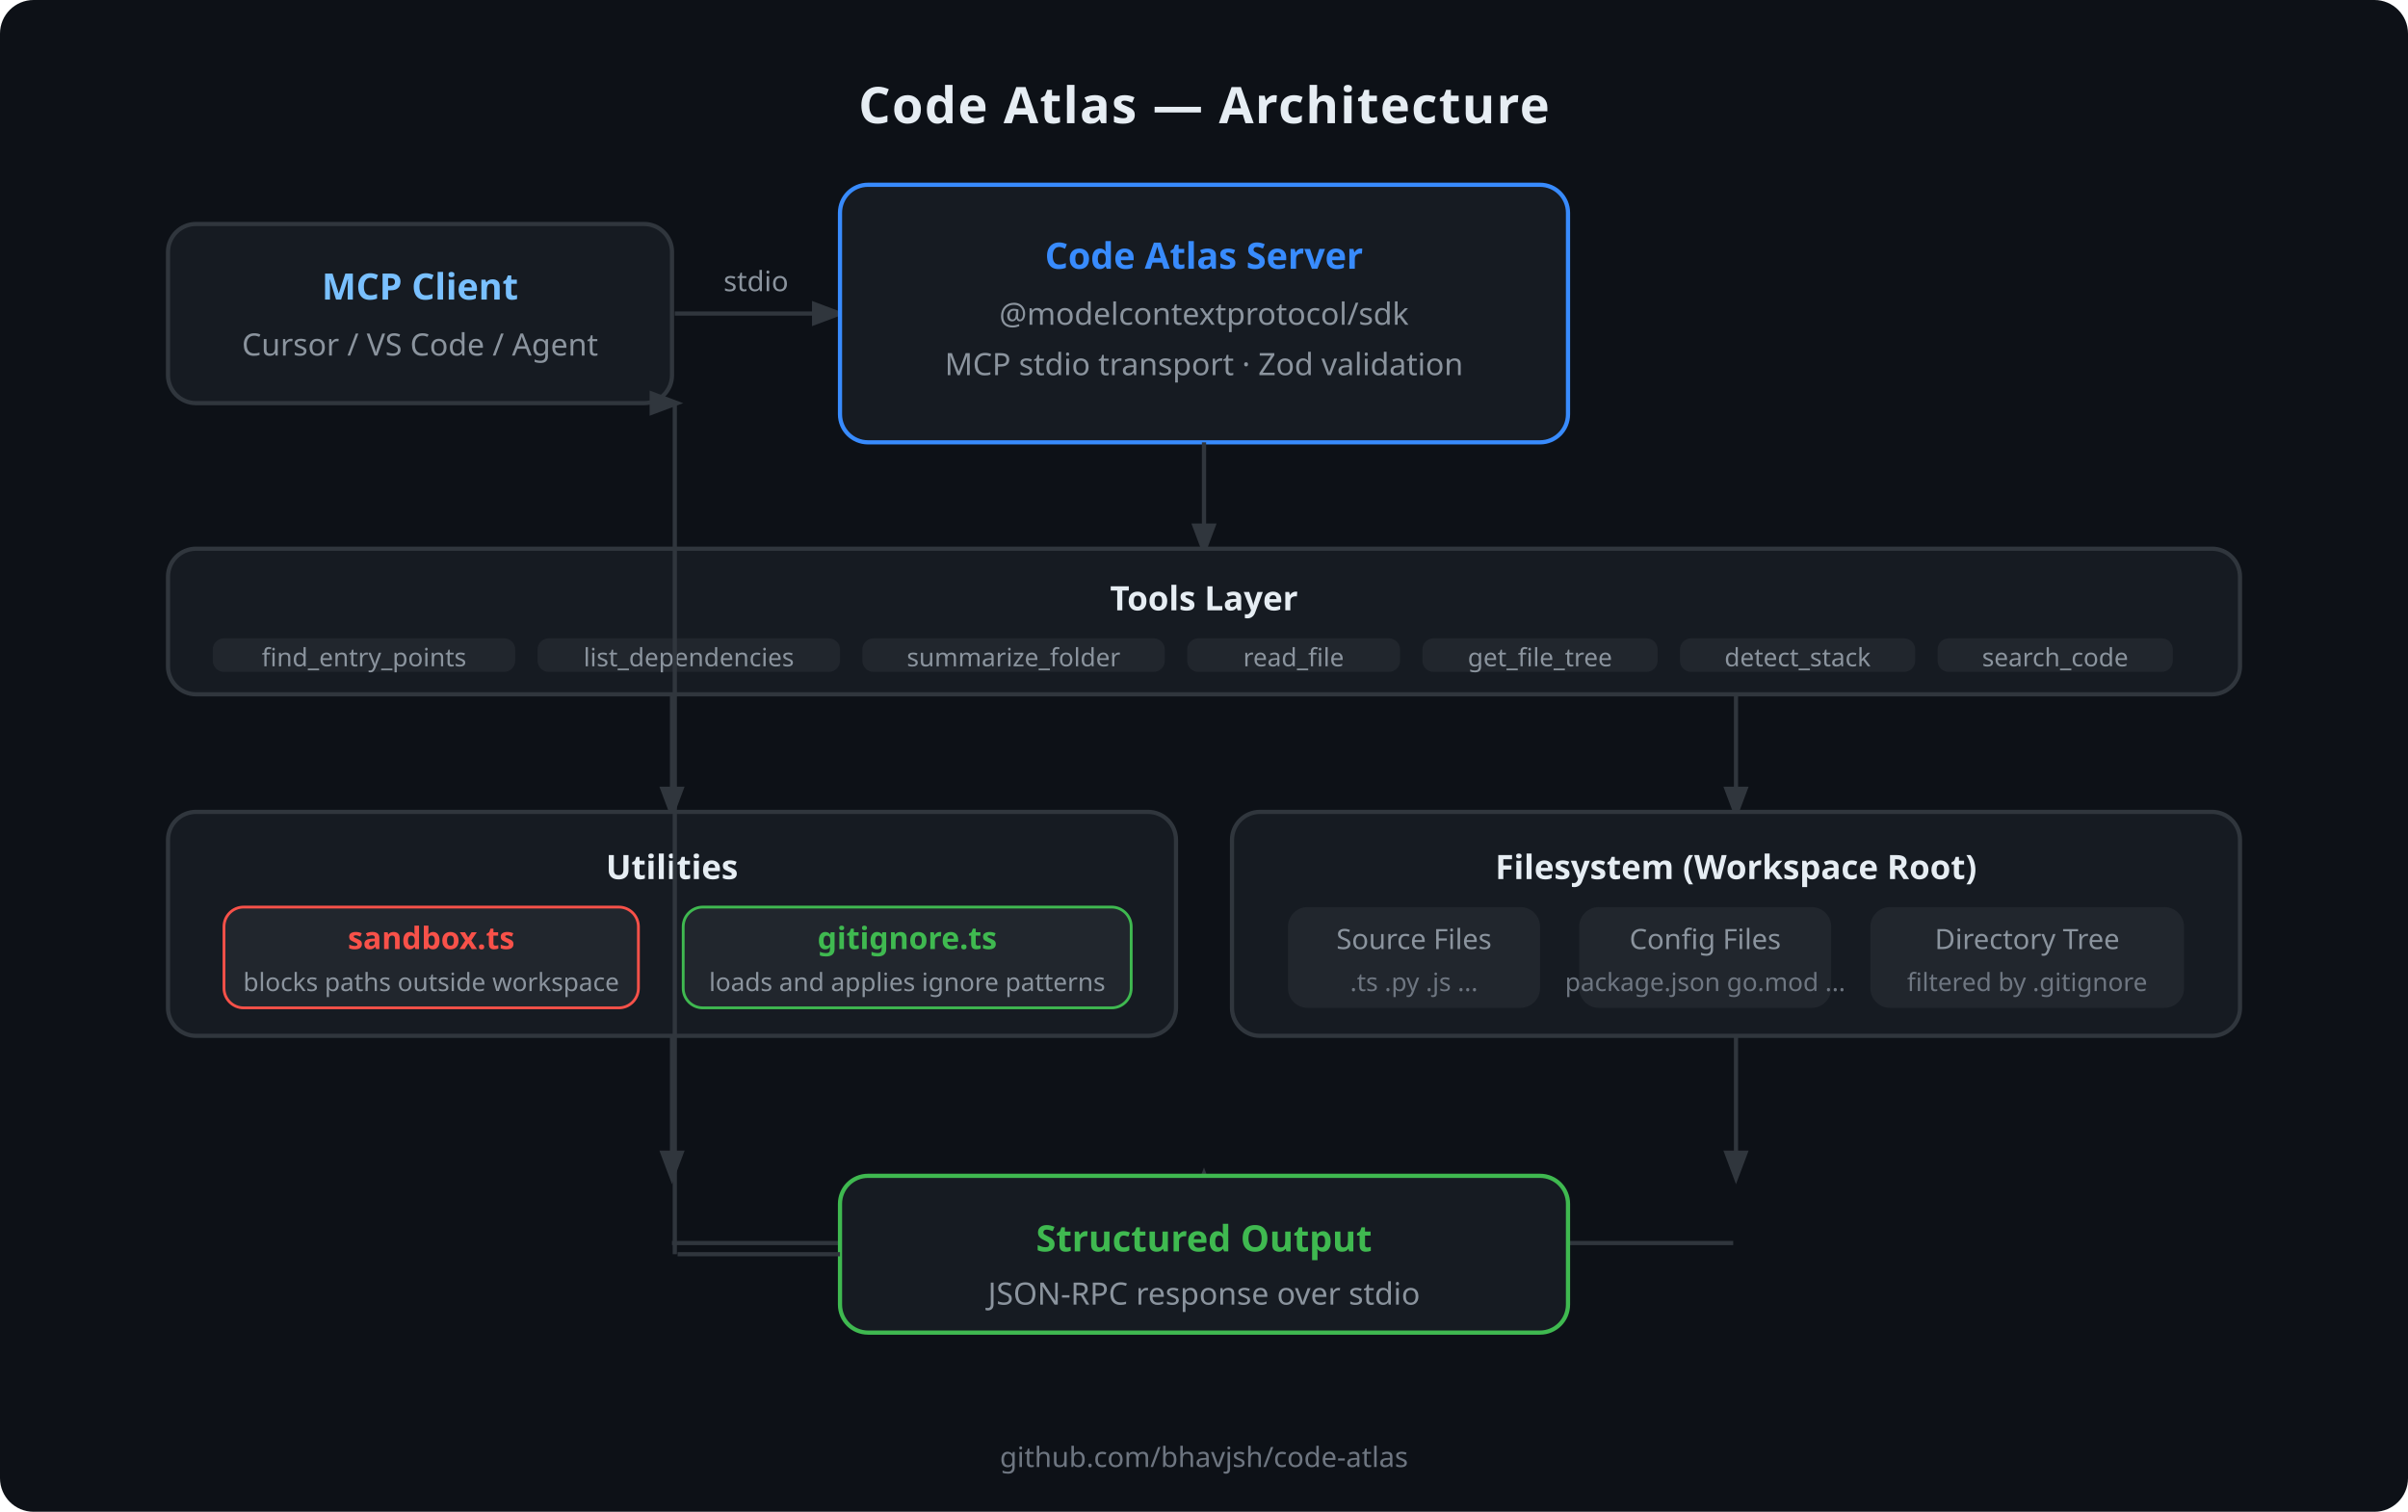
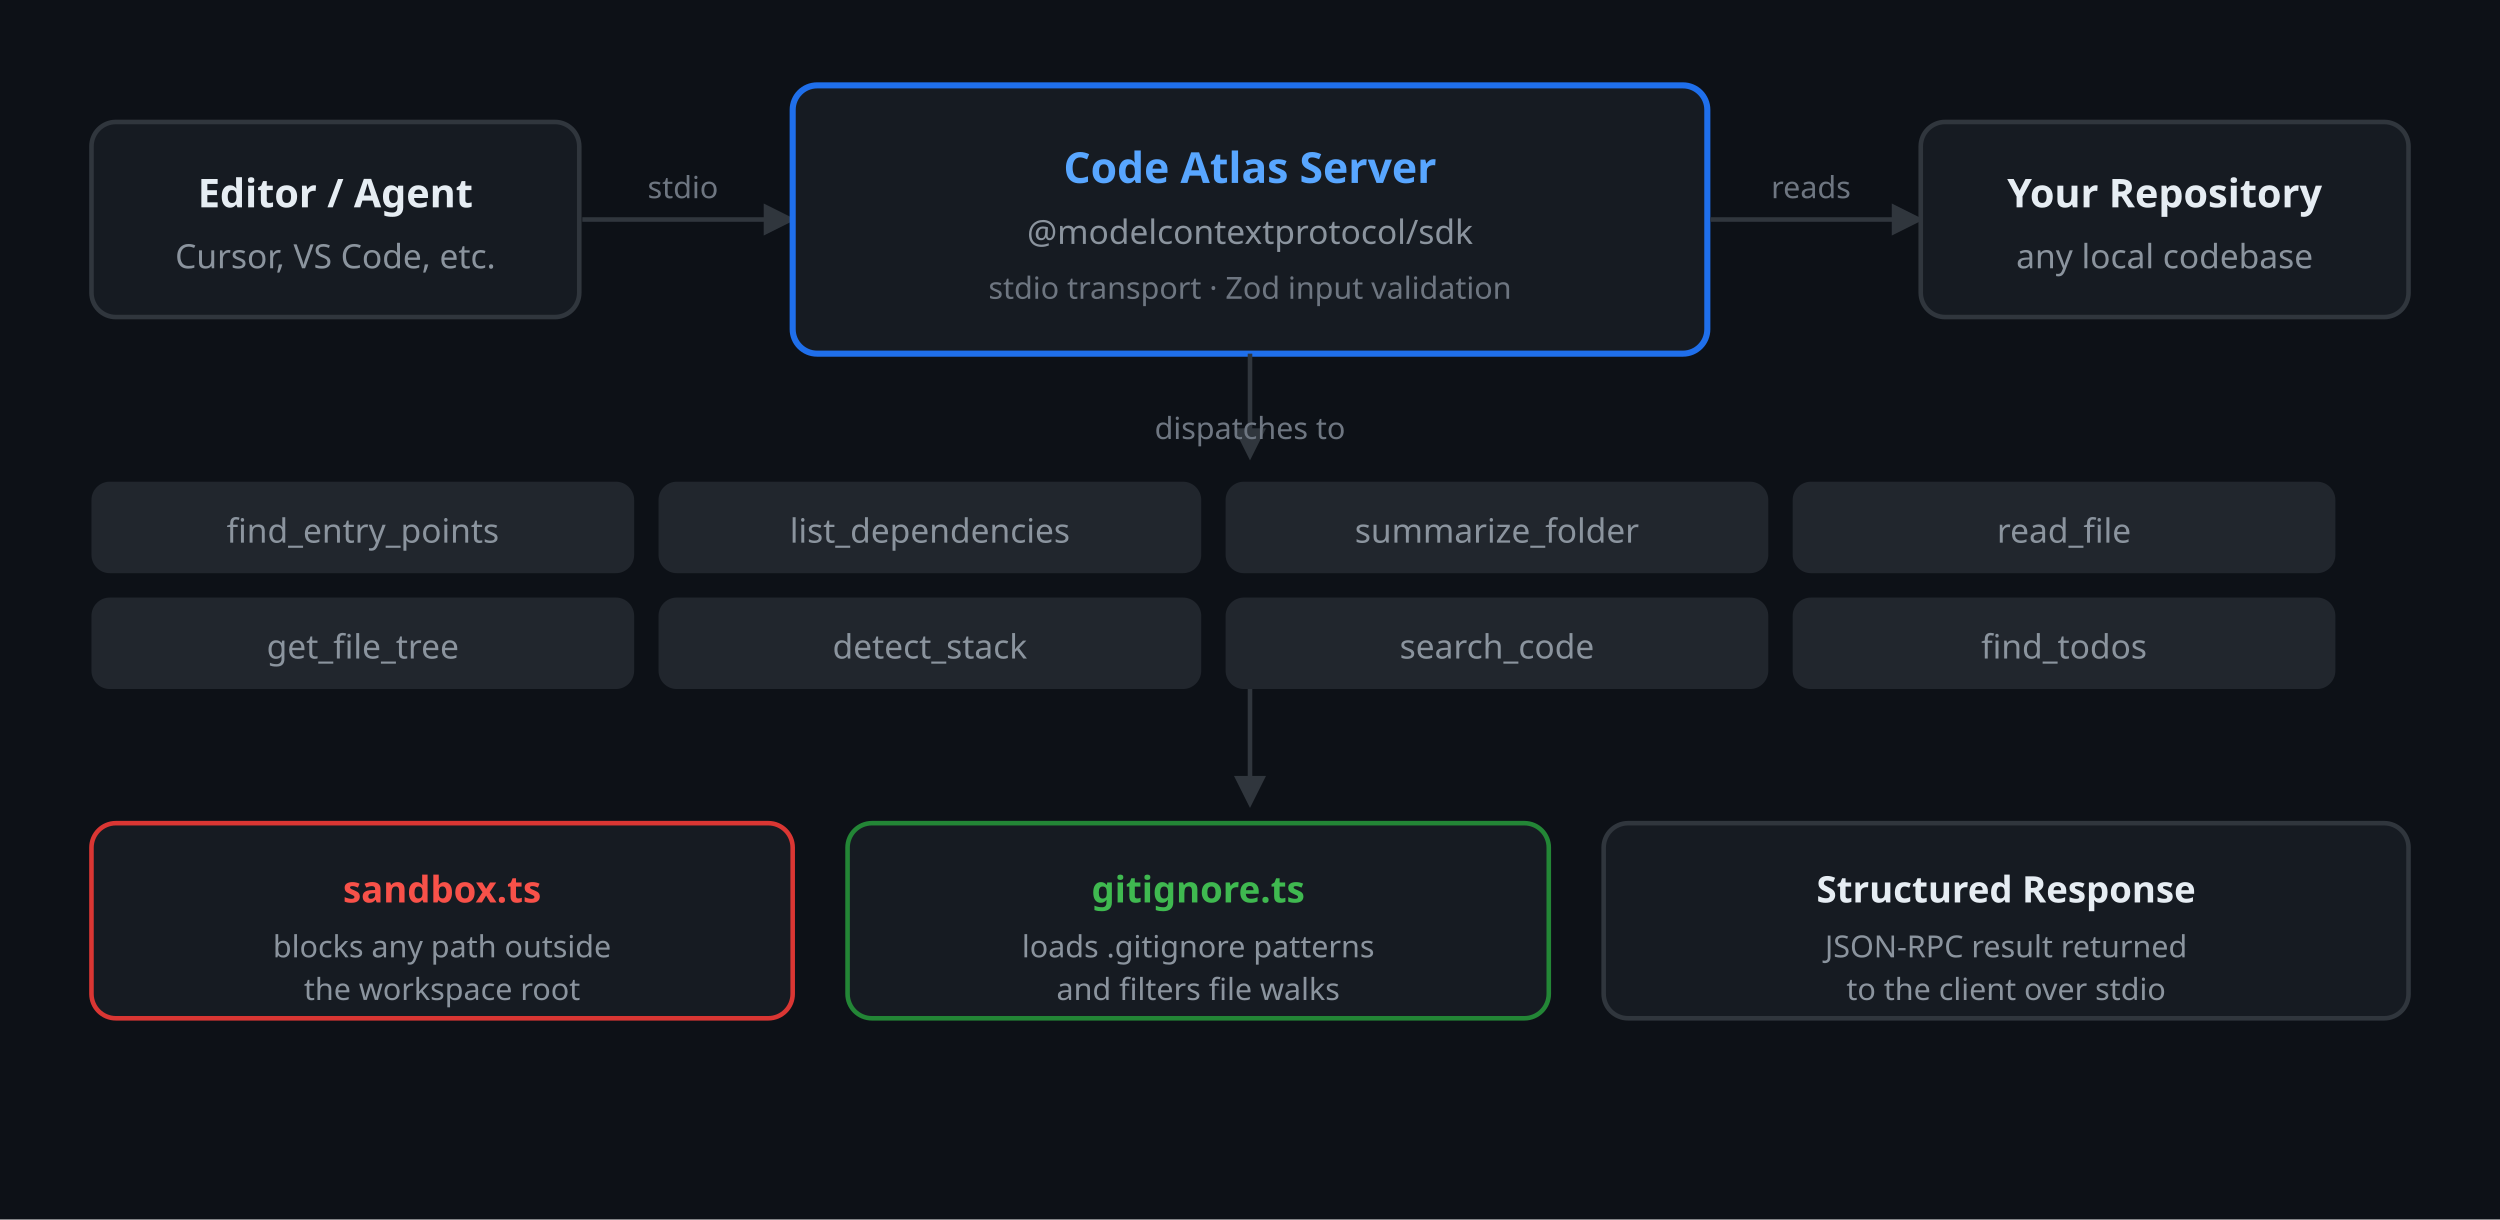
- <svg xmlns="http://www.w3.org/2000/svg" width="860" height="540" viewBox="0 0 860 540" font-family="'Segoe UI', system-ui, sans-serif">
-   <rect width="860" height="540" fill="#0d1117" rx="12" />
-   <text x="430" y="44" text-anchor="middle" fill="#e6edf3" font-size="18" font-weight="700" letter-spacing="0.5">Code Atlas — Architecture</text>
-   <rect x="60" y="80" width="180" height="64" rx="10" fill="#161b22" stroke="#30363d" stroke-width="1.5" />
-   <text x="150" y="107" text-anchor="middle" fill="#79c0ff" font-size="13" font-weight="600">MCP Client</text>
-   <text x="150" y="127" text-anchor="middle" fill="#8b949e" font-size="11">Cursor / VS Code / Agent</text>
-   <line x1="241" y1="112" x2="299" y2="112" stroke="#30363d" stroke-width="1.5" marker-end="url(#arr)" />
-   <text x="270" y="104" text-anchor="middle" fill="#8b949e" font-size="10">stdio</text>
-   <rect x="300" y="66" width="260" height="92" rx="10" fill="#161b22" stroke="#388bfd" stroke-width="1.5" />
-   <text x="430" y="96" text-anchor="middle" fill="#388bfd" font-size="13" font-weight="700">Code Atlas Server</text>
-   <text x="430" y="116" text-anchor="middle" fill="#8b949e" font-size="11">@modelcontextprotocol/sdk</text>
-   <text x="430" y="134" text-anchor="middle" fill="#8b949e" font-size="11">MCP stdio transport · Zod validation</text>
-   <line x1="430" y1="158" x2="430" y2="196" stroke="#30363d" stroke-width="1.5" marker-end="url(#arr)" />
-   <rect x="60" y="196" width="740" height="52" rx="10" fill="#161b22" stroke="#30363d" stroke-width="1.5" />
-   <text x="430" y="218" text-anchor="middle" fill="#e6edf3" font-size="12" font-weight="600">Tools Layer</text>
-   <rect x="76" y="228" width="108" height="12" rx="4" fill="#21262d" />
-   <text x="130" y="238" text-anchor="middle" fill="#8b949e" font-size="9">find_entry_points</text>
-   <rect x="192" y="228" width="108" height="12" rx="4" fill="#21262d" />
-   <text x="246" y="238" text-anchor="middle" fill="#8b949e" font-size="9">list_dependencies</text>
-   <rect x="308" y="228" width="108" height="12" rx="4" fill="#21262d" />
-   <text x="362" y="238" text-anchor="middle" fill="#8b949e" font-size="9">summarize_folder</text>
-   <rect x="424" y="228" width="76" height="12" rx="4" fill="#21262d" />
-   <text x="462" y="238" text-anchor="middle" fill="#8b949e" font-size="9">read_file</text>
-   <rect x="508" y="228" width="84" height="12" rx="4" fill="#21262d" />
-   <text x="550" y="238" text-anchor="middle" fill="#8b949e" font-size="9">get_file_tree</text>
-   <rect x="600" y="228" width="84" height="12" rx="4" fill="#21262d" />
-   <text x="642" y="238" text-anchor="middle" fill="#8b949e" font-size="9">detect_stack</text>
-   <rect x="692" y="228" width="84" height="12" rx="4" fill="#21262d" />
-   <text x="734" y="238" text-anchor="middle" fill="#8b949e" font-size="9">search_code</text>
-   <line x1="240" y1="248" x2="240" y2="290" stroke="#30363d" stroke-width="1.5" marker-end="url(#arr)" />
-   <line x1="620" y1="248" x2="620" y2="290" stroke="#30363d" stroke-width="1.5" marker-end="url(#arr)" />
-   <rect x="60" y="290" width="360" height="80" rx="10" fill="#161b22" stroke="#30363d" stroke-width="1.5" />
-   <text x="240" y="314" text-anchor="middle" fill="#e6edf3" font-size="12" font-weight="600">Utilities</text>
-   <rect x="80" y="324" width="148" height="36" rx="7" fill="#21262d" stroke="#f85149" stroke-width="1" />
-   <text x="154" y="339" text-anchor="middle" fill="#f85149" font-size="11" font-weight="600">sandbox.ts</text>
-   <text x="154" y="354" text-anchor="middle" fill="#8b949e" font-size="9">blocks paths outside workspace</text>
-   <rect x="244" y="324" width="160" height="36" rx="7" fill="#21262d" stroke="#3fb950" stroke-width="1" />
-   <text x="324" y="339" text-anchor="middle" fill="#3fb950" font-size="11" font-weight="600">gitignore.ts</text>
-   <text x="324" y="354" text-anchor="middle" fill="#8b949e" font-size="9">loads and applies ignore patterns</text>
-   <rect x="440" y="290" width="360" height="80" rx="10" fill="#161b22" stroke="#30363d" stroke-width="1.5" />
-   <text x="620" y="314" text-anchor="middle" fill="#e6edf3" font-size="12" font-weight="600">Filesystem (Workspace Root)</text>
-   <rect x="460" y="324" width="90" height="36" rx="7" fill="#21262d" />
-   <text x="505" y="339" text-anchor="middle" fill="#8b949e" font-size="10">Source Files</text>
-   <text x="505" y="354" text-anchor="middle" fill="#6e7681" font-size="9">.ts .py .js ...</text>
-   <rect x="564" y="324" width="90" height="36" rx="7" fill="#21262d" />
-   <text x="609" y="339" text-anchor="middle" fill="#8b949e" font-size="10">Config Files</text>
-   <text x="609" y="354" text-anchor="middle" fill="#6e7681" font-size="9">package.json go.mod ...</text>
-   <rect x="668" y="324" width="112" height="36" rx="7" fill="#21262d" />
-   <text x="724" y="339" text-anchor="middle" fill="#8b949e" font-size="10">Directory Tree</text>
-   <text x="724" y="354" text-anchor="middle" fill="#6e7681" font-size="9">filtered by .gitignore</text>
-   <line x1="240" y1="370" x2="240" y2="420" stroke="#30363d" stroke-width="1.5" marker-end="url(#arr)" />
-   <line x1="620" y1="370" x2="620" y2="420" stroke="#30363d" stroke-width="1.5" marker-end="url(#arr)" />
-   <line x1="240" y1="444" x2="619" y2="444" stroke="#30363d" stroke-width="1.5" />
-   <line x1="430" y1="444" x2="430" y2="420" stroke="#30363d" stroke-width="1.5" marker-end="url(#arr)" />
-   <rect x="300" y="420" width="260" height="56" rx="10" fill="#161b22" stroke="#3fb950" stroke-width="1.5" />
-   <text x="430" y="447" text-anchor="middle" fill="#3fb950" font-size="13" font-weight="600">Structured Output</text>
-   <text x="430" y="466" text-anchor="middle" fill="#8b949e" font-size="11">JSON-RPC response over stdio</text>
-   <line x1="300" y1="448" x2="242" y2="448" stroke="#30363d" stroke-width="1.5" />
-   <line x1="241" y1="448" x2="241" y2="144" stroke="#30363d" stroke-width="1.5" />
-   <line x1="241" y1="144" x2="241" y2="144" stroke="#30363d" stroke-width="1.5" marker-end="url(#arr)" />
+ <svg xmlns="http://www.w3.org/2000/svg" width="820" height="400" viewBox="0 0 820 400" font-family="'Segoe UI', system-ui, sans-serif">
+   <rect width="820" height="400" fill="#0d1117" />
+   <rect x="30" y="40" width="160" height="64" rx="8" fill="#161b22" stroke="#30363d" stroke-width="1.5" />
+   <text x="110" y="68" text-anchor="middle" fill="#e6edf3" font-size="13" font-weight="600">Editor / Agent</text>
+   <text x="110" y="88" text-anchor="middle" fill="#8b949e" font-size="11">Cursor, VS Code, etc.</text>
+   <line x1="191" y1="72" x2="258" y2="72" stroke="#30363d" stroke-width="1.5" marker-end="url(#a)" />
+   <text x="224" y="65" text-anchor="middle" fill="#6e7681" font-size="10">stdio</text>
+   <rect x="260" y="28" width="300" height="88" rx="8" fill="#161b22" stroke="#1f6feb" stroke-width="2" />
+   <text x="410" y="60" text-anchor="middle" fill="#58a6ff" font-size="14" font-weight="700">Code Atlas Server</text>
+   <text x="410" y="80" text-anchor="middle" fill="#8b949e" font-size="11">@modelcontextprotocol/sdk</text>
+   <text x="410" y="98" text-anchor="middle" fill="#6e7681" font-size="10">stdio transport · Zod input validation</text>
+   <line x1="561" y1="72" x2="628" y2="72" stroke="#30363d" stroke-width="1.5" marker-end="url(#a)" />
+   <text x="594" y="65" text-anchor="middle" fill="#6e7681" font-size="10">reads</text>
+   <rect x="630" y="40" width="160" height="64" rx="8" fill="#161b22" stroke="#30363d" stroke-width="1.5" />
+   <text x="710" y="68" text-anchor="middle" fill="#e6edf3" font-size="13" font-weight="600">Your Repository</text>
+   <text x="710" y="88" text-anchor="middle" fill="#8b949e" font-size="11">any local codebase</text>
+   <line x1="410" y1="116" x2="410" y2="148" stroke="#30363d" stroke-width="1.5" marker-end="url(#a)" />
+   <text x="410" y="144" text-anchor="middle" fill="#6e7681" font-size="10">dispatches to</text>
+   <rect x="30" y="158" width="178" height="30" rx="6" fill="#21262d" />
+   <text x="119" y="178" text-anchor="middle" fill="#8b949e" font-size="11">find_entry_points</text>
+   <rect x="216" y="158" width="178" height="30" rx="6" fill="#21262d" />
+   <text x="305" y="178" text-anchor="middle" fill="#8b949e" font-size="11">list_dependencies</text>
+   <rect x="402" y="158" width="178" height="30" rx="6" fill="#21262d" />
+   <text x="491" y="178" text-anchor="middle" fill="#8b949e" font-size="11">summarize_folder</text>
+   <rect x="588" y="158" width="178" height="30" rx="6" fill="#21262d" />
+   <text x="677" y="178" text-anchor="middle" fill="#8b949e" font-size="11">read_file</text>
+   <rect x="30" y="196" width="178" height="30" rx="6" fill="#21262d" />
+   <text x="119" y="216" text-anchor="middle" fill="#8b949e" font-size="11">get_file_tree</text>
+   <rect x="216" y="196" width="178" height="30" rx="6" fill="#21262d" />
+   <text x="305" y="216" text-anchor="middle" fill="#8b949e" font-size="11">detect_stack</text>
+   <rect x="402" y="196" width="178" height="30" rx="6" fill="#21262d" />
+   <text x="491" y="216" text-anchor="middle" fill="#8b949e" font-size="11">search_code</text>
+   <rect x="588" y="196" width="178" height="30" rx="6" fill="#21262d" />
+   <text x="677" y="216" text-anchor="middle" fill="#8b949e" font-size="11">find_todos</text>
+   <line x1="410" y1="226" x2="410" y2="262" stroke="#30363d" stroke-width="1.5" marker-end="url(#a)" />
+   <rect x="30" y="270" width="230" height="64" rx="8" fill="#161b22" stroke="#da3633" stroke-width="1.5" />
+   <text x="145" y="296" text-anchor="middle" fill="#f85149" font-size="12" font-weight="600">sandbox.ts</text>
+   <text x="145" y="314" text-anchor="middle" fill="#8b949e" font-size="10">blocks any path outside</text>
+   <text x="145" y="328" text-anchor="middle" fill="#8b949e" font-size="10">the workspace root</text>
+   <rect x="278" y="270" width="230" height="64" rx="8" fill="#161b22" stroke="#238636" stroke-width="1.5" />
+   <text x="393" y="296" text-anchor="middle" fill="#3fb950" font-size="12" font-weight="600">gitignore.ts</text>
+   <text x="393" y="314" text-anchor="middle" fill="#8b949e" font-size="10">loads .gitignore patterns</text>
+   <text x="393" y="328" text-anchor="middle" fill="#8b949e" font-size="10">and filters file walks</text>
+   <rect x="526" y="270" width="264" height="64" rx="8" fill="#161b22" stroke="#30363d" stroke-width="1.5" />
+   <text x="658" y="296" text-anchor="middle" fill="#e6edf3" font-size="12" font-weight="600">Structured Response</text>
+   <text x="658" y="314" text-anchor="middle" fill="#8b949e" font-size="10">JSON-RPC result returned</text>
+   <text x="658" y="328" text-anchor="middle" fill="#8b949e" font-size="10">to the client over stdio</text>
  <defs>
-     <marker id="arr" markerWidth="8" markerHeight="8" refX="6" refY="3" orient="auto">
-       <path d="M0,0 L0,6 L8,3 z" fill="#30363d" />
+     <marker id="a" markerWidth="7" markerHeight="7" refX="5" refY="3.5" orient="auto">
+       <path d="M0,0 L0,7 L7,3.5 z" fill="#30363d" />
    </marker>
  </defs>
-   <text x="430" y="524" text-anchor="middle" fill="#6e7681" font-size="10">github.com/bhavjsh/code-atlas</text>
</svg>
